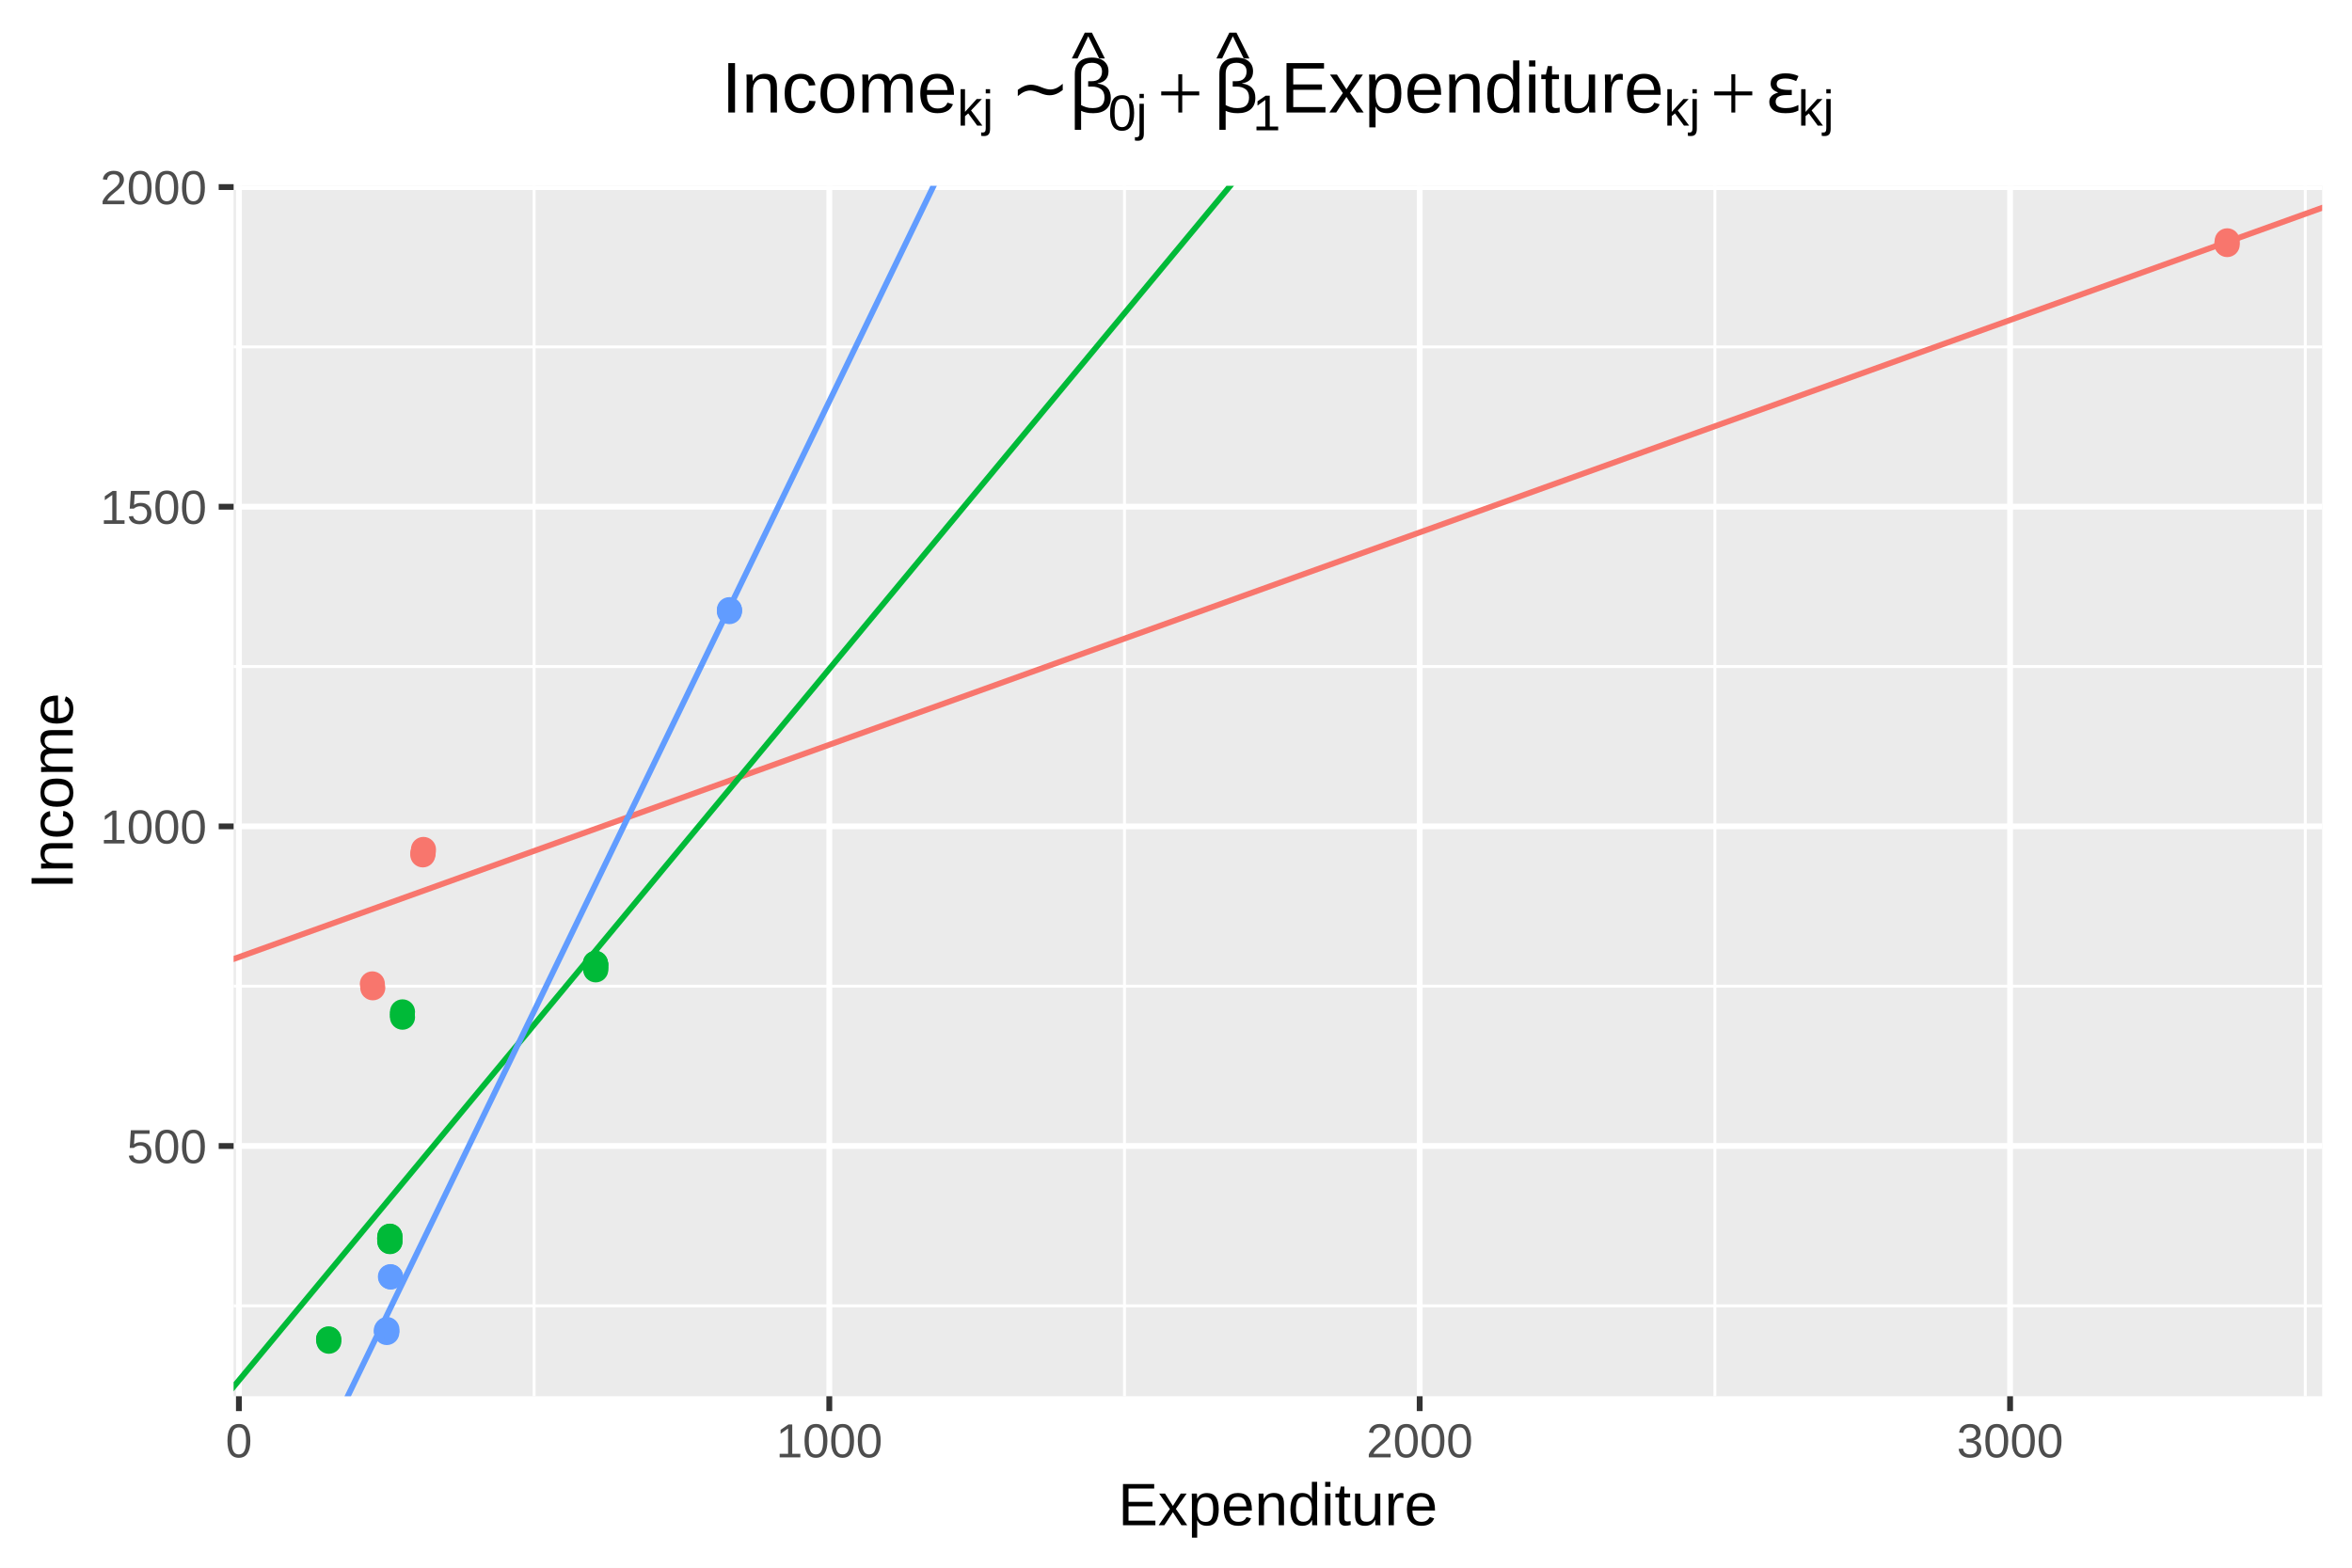
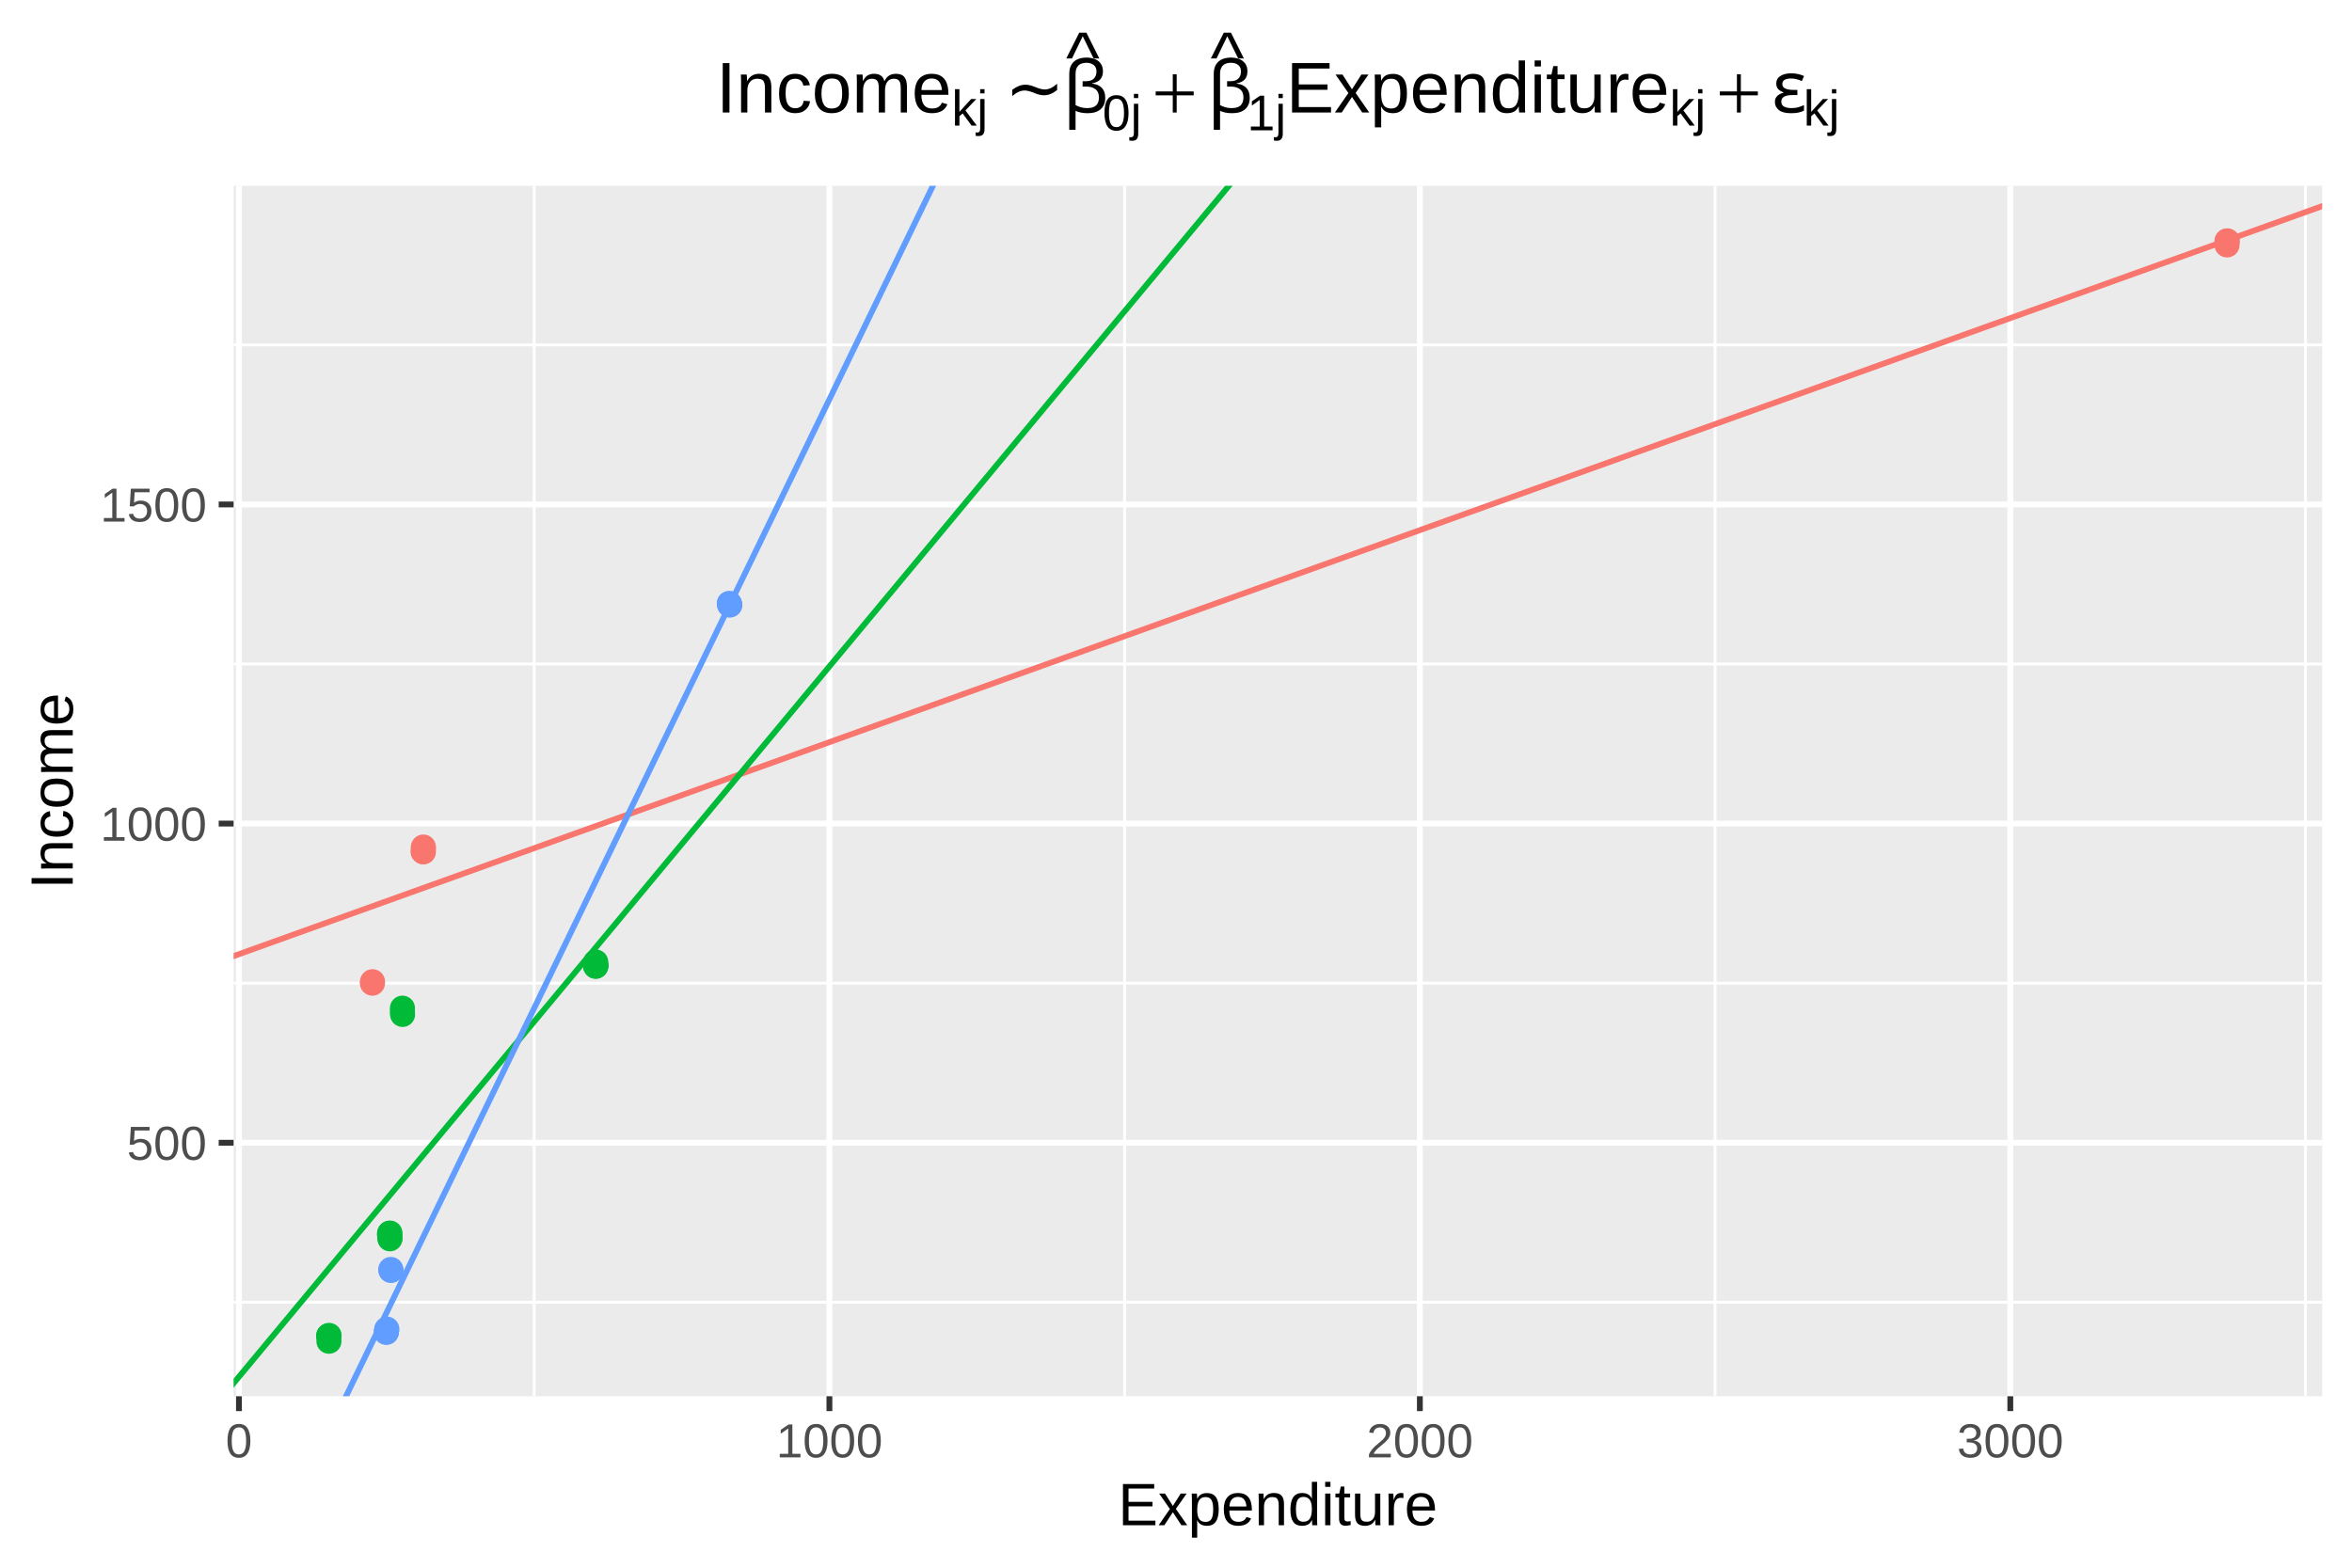
<svg xmlns="http://www.w3.org/2000/svg" width="432.00pt" height="288.00pt" viewBox="0 0 432.00 288.00">
  <g class="svglite">
    <defs>
      <style type="text/css">
    .svglite line, .svglite polyline, .svglite polygon, .svglite path, .svglite rect, .svglite circle {
      fill: none;
      stroke: #000000;
      stroke-linecap: round;
      stroke-linejoin: round;
      stroke-miterlimit: 10.00;
    }
    .svglite text {
      white-space: pre;
    }
    .svglite g.glyphgroup path {
      fill: inherit;
      stroke: none;
    }
  </style>
    </defs>
    <rect width="100%" height="100%" style="stroke: none; fill: #FFFFFF;" />
    <defs>
      <clipPath id="cpMC4wMHw0MzIuMDB8MC4wMHwyODguMDA=">
        <rect x="0.00" y="0.00" width="432.00" height="288.00" />
      </clipPath>
    </defs>
    <g clip-path="url(#cpMC4wMHw0MzIuMDB8MC4wMHwyODguMDA=)">
      <rect x="0" y="0.00" width="432.00" height="288.00" style="stroke-width: 1.07; stroke: #FFFFFF; fill: #FFFFFF;" />
    </g>
    <defs>
      <clipPath id="cpNDIuOTF8NDI2LjUyfDM0LjEzfDI1Ni41MA==">
        <rect x="42.91" y="34.13" width="383.61" height="222.37" />
      </clipPath>
    </defs>
    <g clip-path="url(#cpNDIuOTF8NDI2LjUyfDM0LjEzfDI1Ni41MA==)">
      <rect x="42.91" y="34.13" width="383.61" height="222.37" style="stroke-width: 1.07; stroke: none; fill: #EBEBEB;" />
-       <polyline points="42.91,239.89 426.52,239.89 " style="stroke-width: 0.53; stroke: #FFFFFF; stroke-linecap: butt;" />
-       <polyline points="42.91,181.17 426.52,181.17 " style="stroke-width: 0.53; stroke: #FFFFFF; stroke-linecap: butt;" />
-       <polyline points="42.91,122.45 426.52,122.45 " style="stroke-width: 0.53; stroke: #FFFFFF; stroke-linecap: butt;" />
-       <polyline points="42.91,63.73 426.52,63.73 " style="stroke-width: 0.53; stroke: #FFFFFF; stroke-linecap: butt;" />
-       <polyline points="98.10,256.50 98.10,34.13 " style="stroke-width: 0.53; stroke: #FFFFFF; stroke-linecap: butt;" />
-       <polyline points="206.54,256.50 206.54,34.13 " style="stroke-width: 0.53; stroke: #FFFFFF; stroke-linecap: butt;" />
-       <polyline points="314.98,256.50 314.98,34.13 " style="stroke-width: 0.53; stroke: #FFFFFF; stroke-linecap: butt;" />
-       <polyline points="423.42,256.50 423.42,34.13 " style="stroke-width: 0.53; stroke: #FFFFFF; stroke-linecap: butt;" />
-       <polyline points="42.91,210.53 426.52,210.53 " style="stroke-width: 1.07; stroke: #FFFFFF; stroke-linecap: butt;" />
-       <polyline points="42.91,151.81 426.52,151.81 " style="stroke-width: 1.07; stroke: #FFFFFF; stroke-linecap: butt;" />
-       <polyline points="42.91,93.09 426.52,93.09 " style="stroke-width: 1.07; stroke: #FFFFFF; stroke-linecap: butt;" />
-       <polyline points="42.91,34.37 426.52,34.37 " style="stroke-width: 1.07; stroke: #FFFFFF; stroke-linecap: butt;" />
-       <polyline points="43.88,256.50 43.88,34.13 " style="stroke-width: 1.07; stroke: #FFFFFF; stroke-linecap: butt;" />
-       <polyline points="152.32,256.50 152.32,34.13 " style="stroke-width: 1.07; stroke: #FFFFFF; stroke-linecap: butt;" />
-       <polyline points="260.76,256.50 260.76,34.13 " style="stroke-width: 1.07; stroke: #FFFFFF; stroke-linecap: butt;" />
-       <polyline points="369.20,256.50 369.20,34.13 " style="stroke-width: 1.07; stroke: #FFFFFF; stroke-linecap: butt;" />
-       <circle cx="409.08" cy="44.93" r="1.95" style="stroke-width: 0.71; stroke: #F8766D; fill: #F8766D;" />
+       <polyline points="42.91,239.24 426.52,239.24 " style="stroke-width: 0.53; stroke: #FFFFFF; stroke-linecap: butt;" />
+       <polyline points="42.91,180.62 426.52,180.62 " style="stroke-width: 0.53; stroke: #FFFFFF; stroke-linecap: butt;" />
+       <polyline points="42.91,121.99 426.52,121.99 " style="stroke-width: 0.53; stroke: #FFFFFF; stroke-linecap: butt;" />
+       <polyline points="42.91,63.36 426.52,63.36 " style="stroke-width: 0.53; stroke: #FFFFFF; stroke-linecap: butt;" />
+       <polyline points="98.11,256.50 98.11,34.13 " style="stroke-width: 0.53; stroke: #FFFFFF; stroke-linecap: butt;" />
+       <polyline points="206.56,256.50 206.56,34.13 " style="stroke-width: 0.53; stroke: #FFFFFF; stroke-linecap: butt;" />
+       <polyline points="315.01,256.50 315.01,34.13 " style="stroke-width: 0.53; stroke: #FFFFFF; stroke-linecap: butt;" />
+       <polyline points="423.46,256.50 423.46,34.13 " style="stroke-width: 0.53; stroke: #FFFFFF; stroke-linecap: butt;" />
+       <polyline points="42.91,209.93 426.52,209.93 " style="stroke-width: 1.07; stroke: #FFFFFF; stroke-linecap: butt;" />
+       <polyline points="42.91,151.30 426.52,151.30 " style="stroke-width: 1.07; stroke: #FFFFFF; stroke-linecap: butt;" />
+       <polyline points="42.91,92.67 426.52,92.67 " style="stroke-width: 1.07; stroke: #FFFFFF; stroke-linecap: butt;" />
+       <polyline points="43.89,256.50 43.89,34.13 " style="stroke-width: 1.07; stroke: #FFFFFF; stroke-linecap: butt;" />
+       <polyline points="152.34,256.50 152.34,34.13 " style="stroke-width: 1.07; stroke: #FFFFFF; stroke-linecap: butt;" />
+       <polyline points="260.79,256.50 260.79,34.13 " style="stroke-width: 1.07; stroke: #FFFFFF; stroke-linecap: butt;" />
+       <polyline points="369.24,256.50 369.24,34.13 " style="stroke-width: 1.07; stroke: #FFFFFF; stroke-linecap: butt;" />
      <circle cx="409.08" cy="44.24" r="1.95" style="stroke-width: 0.71; stroke: #F8766D; fill: #F8766D;" />
-       <circle cx="409.00" cy="44.81" r="1.95" style="stroke-width: 0.71; stroke: #F8766D; fill: #F8766D;" />
-       <circle cx="77.74" cy="156.56" r="1.95" style="stroke-width: 0.71; stroke: #F8766D; fill: #F8766D;" />
-       <circle cx="77.66" cy="157.05" r="1.95" style="stroke-width: 0.71; stroke: #F8766D; fill: #F8766D;" />
-       <circle cx="77.78" cy="156.05" r="1.95" style="stroke-width: 0.71; stroke: #F8766D; fill: #F8766D;" />
-       <circle cx="77.68" cy="156.72" r="1.95" style="stroke-width: 0.71; stroke: #F8766D; fill: #F8766D;" />
-       <circle cx="68.39" cy="180.75" r="1.95" style="stroke-width: 0.71; stroke: #F8766D; fill: #F8766D;" />
-       <circle cx="68.47" cy="181.47" r="1.95" style="stroke-width: 0.71; stroke: #F8766D; fill: #F8766D;" />
-       <circle cx="133.97" cy="112.00" r="1.95" style="stroke-width: 0.71; stroke: #619CFF; fill: #619CFF;" />
-       <circle cx="133.97" cy="112.36" r="1.95" style="stroke-width: 0.71; stroke: #619CFF; fill: #619CFF;" />
-       <circle cx="134.00" cy="112.14" r="1.95" style="stroke-width: 0.71; stroke: #619CFF; fill: #619CFF;" />
-       <circle cx="71.77" cy="234.60" r="1.95" style="stroke-width: 0.71; stroke: #619CFF; fill: #619CFF;" />
-       <circle cx="71.71" cy="234.54" r="1.95" style="stroke-width: 0.71; stroke: #619CFF; fill: #619CFF;" />
-       <circle cx="71.02" cy="244.62" r="1.95" style="stroke-width: 0.71; stroke: #619CFF; fill: #619CFF;" />
-       <circle cx="71.04" cy="244.80" r="1.95" style="stroke-width: 0.71; stroke: #619CFF; fill: #619CFF;" />
-       <circle cx="70.94" cy="244.46" r="1.95" style="stroke-width: 0.71; stroke: #619CFF; fill: #619CFF;" />
-       <circle cx="71.07" cy="244.24" r="1.95" style="stroke-width: 0.71; stroke: #619CFF; fill: #619CFF;" />
-       <circle cx="60.40" cy="246.40" r="1.95" style="stroke-width: 0.71; stroke: #00BA38; fill: #00BA38;" />
-       <circle cx="60.37" cy="245.97" r="1.95" style="stroke-width: 0.71; stroke: #00BA38; fill: #00BA38;" />
-       <circle cx="60.35" cy="246.04" r="1.95" style="stroke-width: 0.71; stroke: #00BA38; fill: #00BA38;" />
-       <circle cx="71.62" cy="227.13" r="1.95" style="stroke-width: 0.71; stroke: #00BA38; fill: #00BA38;" />
-       <circle cx="71.61" cy="227.10" r="1.95" style="stroke-width: 0.71; stroke: #00BA38; fill: #00BA38;" />
-       <circle cx="71.64" cy="228.10" r="1.95" style="stroke-width: 0.71; stroke: #00BA38; fill: #00BA38;" />
-       <circle cx="71.56" cy="227.52" r="1.95" style="stroke-width: 0.71; stroke: #00BA38; fill: #00BA38;" />
-       <circle cx="71.58" cy="228.05" r="1.95" style="stroke-width: 0.71; stroke: #00BA38; fill: #00BA38;" />
-       <circle cx="109.41" cy="177.93" r="1.95" style="stroke-width: 0.71; stroke: #00BA38; fill: #00BA38;" />
-       <circle cx="109.46" cy="177.34" r="1.95" style="stroke-width: 0.71; stroke: #00BA38; fill: #00BA38;" />
-       <circle cx="109.42" cy="178.17" r="1.95" style="stroke-width: 0.71; stroke: #00BA38; fill: #00BA38;" />
-       <circle cx="109.38" cy="176.98" r="1.95" style="stroke-width: 0.71; stroke: #00BA38; fill: #00BA38;" />
-       <circle cx="109.39" cy="177.25" r="1.95" style="stroke-width: 0.71; stroke: #00BA38; fill: #00BA38;" />
-       <circle cx="109.36" cy="176.97" r="1.95" style="stroke-width: 0.71; stroke: #00BA38; fill: #00BA38;" />
-       <circle cx="73.93" cy="185.89" r="1.95" style="stroke-width: 0.71; stroke: #00BA38; fill: #00BA38;" />
-       <circle cx="73.90" cy="186.39" r="1.95" style="stroke-width: 0.71; stroke: #00BA38; fill: #00BA38;" />
-       <circle cx="73.93" cy="186.87" r="1.95" style="stroke-width: 0.71; stroke: #00BA38; fill: #00BA38;" />
-       <line x1="-340.70" y1="314.18" x2="810.13" y2="-99.83" style="stroke-width: 1.07; stroke: #F8766D; stroke-linecap: butt;" />
-       <line x1="-143.03" y1="478.87" x2="410.46" y2="-188.24" style="stroke-width: 1.07; stroke: #00BA38; stroke-linecap: butt;" />
-       <line x1="-43.75" y1="478.87" x2="279.10" y2="-188.24" style="stroke-width: 1.07; stroke: #619CFF; stroke-linecap: butt;" />
+       <circle cx="409.05" cy="45.00" r="1.95" style="stroke-width: 0.71; stroke: #F8766D; fill: #F8766D;" />
+       <circle cx="409.04" cy="44.31" r="1.95" style="stroke-width: 0.71; stroke: #F8766D; fill: #F8766D;" />
+       <circle cx="77.72" cy="156.46" r="1.95" style="stroke-width: 0.71; stroke: #F8766D; fill: #F8766D;" />
+       <circle cx="77.76" cy="156.49" r="1.95" style="stroke-width: 0.71; stroke: #F8766D; fill: #F8766D;" />
+       <circle cx="77.77" cy="155.89" r="1.95" style="stroke-width: 0.71; stroke: #F8766D; fill: #F8766D;" />
+       <circle cx="77.76" cy="155.61" r="1.95" style="stroke-width: 0.71; stroke: #F8766D; fill: #F8766D;" />
+       <circle cx="68.42" cy="180.35" r="1.95" style="stroke-width: 0.71; stroke: #F8766D; fill: #F8766D;" />
+       <circle cx="68.40" cy="180.62" r="1.95" style="stroke-width: 0.71; stroke: #F8766D; fill: #F8766D;" />
+       <circle cx="134.02" cy="111.12" r="1.95" style="stroke-width: 0.71; stroke: #619CFF; fill: #619CFF;" />
+       <circle cx="133.95" cy="110.84" r="1.95" style="stroke-width: 0.71; stroke: #619CFF; fill: #619CFF;" />
+       <circle cx="134.05" cy="111.13" r="1.95" style="stroke-width: 0.71; stroke: #619CFF; fill: #619CFF;" />
+       <circle cx="71.80" cy="233.40" r="1.95" style="stroke-width: 0.71; stroke: #619CFF; fill: #619CFF;" />
+       <circle cx="71.78" cy="233.21" r="1.95" style="stroke-width: 0.71; stroke: #619CFF; fill: #619CFF;" />
+       <circle cx="71.05" cy="244.17" r="1.95" style="stroke-width: 0.71; stroke: #619CFF; fill: #619CFF;" />
+       <circle cx="71.00" cy="244.55" r="1.95" style="stroke-width: 0.71; stroke: #619CFF; fill: #619CFF;" />
+       <circle cx="70.96" cy="244.78" r="1.95" style="stroke-width: 0.71; stroke: #619CFF; fill: #619CFF;" />
+       <circle cx="71.00" cy="244.38" r="1.95" style="stroke-width: 0.71; stroke: #619CFF; fill: #619CFF;" />
+       <circle cx="60.44" cy="245.33" r="1.95" style="stroke-width: 0.71; stroke: #00BA38; fill: #00BA38;" />
+       <circle cx="60.42" cy="246.40" r="1.95" style="stroke-width: 0.71; stroke: #00BA38; fill: #00BA38;" />
+       <circle cx="60.35" cy="245.41" r="1.95" style="stroke-width: 0.71; stroke: #00BA38; fill: #00BA38;" />
+       <circle cx="71.62" cy="226.53" r="1.95" style="stroke-width: 0.71; stroke: #00BA38; fill: #00BA38;" />
+       <circle cx="71.55" cy="226.58" r="1.95" style="stroke-width: 0.71; stroke: #00BA38; fill: #00BA38;" />
+       <circle cx="71.55" cy="226.86" r="1.95" style="stroke-width: 0.71; stroke: #00BA38; fill: #00BA38;" />
+       <circle cx="71.62" cy="227.58" r="1.95" style="stroke-width: 0.71; stroke: #00BA38; fill: #00BA38;" />
+       <circle cx="71.63" cy="227.40" r="1.95" style="stroke-width: 0.71; stroke: #00BA38; fill: #00BA38;" />
+       <circle cx="109.39" cy="177.24" r="1.95" style="stroke-width: 0.71; stroke: #00BA38; fill: #00BA38;" />
+       <circle cx="109.42" cy="176.73" r="1.95" style="stroke-width: 0.71; stroke: #00BA38; fill: #00BA38;" />
+       <circle cx="109.43" cy="177.44" r="1.95" style="stroke-width: 0.71; stroke: #00BA38; fill: #00BA38;" />
+       <circle cx="109.42" cy="177.52" r="1.95" style="stroke-width: 0.71; stroke: #00BA38; fill: #00BA38;" />
+       <circle cx="109.45" cy="177.36" r="1.95" style="stroke-width: 0.71; stroke: #00BA38; fill: #00BA38;" />
+       <circle cx="109.40" cy="177.47" r="1.95" style="stroke-width: 0.71; stroke: #00BA38; fill: #00BA38;" />
+       <circle cx="73.92" cy="185.21" r="1.95" style="stroke-width: 0.71; stroke: #00BA38; fill: #00BA38;" />
+       <circle cx="73.92" cy="185.83" r="1.95" style="stroke-width: 0.71; stroke: #00BA38; fill: #00BA38;" />
+       <circle cx="73.94" cy="186.36" r="1.95" style="stroke-width: 0.71; stroke: #00BA38; fill: #00BA38;" />
+       <line x1="-340.70" y1="313.42" x2="810.13" y2="-99.91" style="stroke-width: 1.07; stroke: #F8766D; stroke-linecap: butt;" />
+       <line x1="-143.88" y1="478.87" x2="410.52" y2="-188.24" style="stroke-width: 1.07; stroke: #00BA38; stroke-linecap: butt;" />
+       <line x1="-44.24" y1="478.87" x2="279.15" y2="-188.24" style="stroke-width: 1.07; stroke: #619CFF; stroke-linecap: butt;" />
    </g>
    <g clip-path="url(#cpMC4wMHw0MzIuMDB8MC4wMHwyODguMDA=)">
-       <text x="37.98" y="213.68" text-anchor="end" style="font-size: 8.80px;fill: #4D4D4D; font-family: &quot;Arial&quot;;" textLength="14.67px" lengthAdjust="spacingAndGlyphs">500</text>
-       <text x="37.98" y="154.96" text-anchor="end" style="font-size: 8.80px;fill: #4D4D4D; font-family: &quot;Arial&quot;;" textLength="19.56px" lengthAdjust="spacingAndGlyphs">1000</text>
-       <text x="37.98" y="96.24" text-anchor="end" style="font-size: 8.80px;fill: #4D4D4D; font-family: &quot;Arial&quot;;" textLength="19.56px" lengthAdjust="spacingAndGlyphs">1500</text>
-       <text x="37.98" y="37.52" text-anchor="end" style="font-size: 8.80px;fill: #4D4D4D; font-family: &quot;Arial&quot;;" textLength="19.56px" lengthAdjust="spacingAndGlyphs">2000</text>
-       <polyline points="40.17,210.53 42.91,210.53 " style="stroke-width: 1.07; stroke: #333333; stroke-linecap: butt;" />
-       <polyline points="40.17,151.81 42.91,151.81 " style="stroke-width: 1.07; stroke: #333333; stroke-linecap: butt;" />
-       <polyline points="40.17,93.09 42.91,93.09 " style="stroke-width: 1.07; stroke: #333333; stroke-linecap: butt;" />
-       <polyline points="40.17,34.37 42.91,34.37 " style="stroke-width: 1.07; stroke: #333333; stroke-linecap: butt;" />
-       <polyline points="43.88,259.24 43.88,256.50 " style="stroke-width: 1.07; stroke: #333333; stroke-linecap: butt;" />
-       <polyline points="152.32,259.24 152.32,256.50 " style="stroke-width: 1.07; stroke: #333333; stroke-linecap: butt;" />
-       <polyline points="260.76,259.24 260.76,256.50 " style="stroke-width: 1.07; stroke: #333333; stroke-linecap: butt;" />
-       <polyline points="369.20,259.24 369.20,256.50 " style="stroke-width: 1.07; stroke: #333333; stroke-linecap: butt;" />
-       <text x="43.88" y="267.74" text-anchor="middle" style="font-size: 8.80px;fill: #4D4D4D; font-family: &quot;Arial&quot;;" textLength="4.89px" lengthAdjust="spacingAndGlyphs">0</text>
-       <text x="152.32" y="267.74" text-anchor="middle" style="font-size: 8.80px;fill: #4D4D4D; font-family: &quot;Arial&quot;;" textLength="19.56px" lengthAdjust="spacingAndGlyphs">1000</text>
-       <text x="260.76" y="267.74" text-anchor="middle" style="font-size: 8.80px;fill: #4D4D4D; font-family: &quot;Arial&quot;;" textLength="19.56px" lengthAdjust="spacingAndGlyphs">2000</text>
-       <text x="369.20" y="267.74" text-anchor="middle" style="font-size: 8.80px;fill: #4D4D4D; font-family: &quot;Arial&quot;;" textLength="19.56px" lengthAdjust="spacingAndGlyphs">3000</text>
+       <text x="37.98" y="213.08" text-anchor="end" style="font-size: 8.80px;fill: #4D4D4D; font-family: &quot;Arial&quot;;" textLength="14.67px" lengthAdjust="spacingAndGlyphs">500</text>
+       <text x="37.98" y="154.45" text-anchor="end" style="font-size: 8.80px;fill: #4D4D4D; font-family: &quot;Arial&quot;;" textLength="19.56px" lengthAdjust="spacingAndGlyphs">1000</text>
+       <text x="37.98" y="95.82" text-anchor="end" style="font-size: 8.80px;fill: #4D4D4D; font-family: &quot;Arial&quot;;" textLength="19.56px" lengthAdjust="spacingAndGlyphs">1500</text>
+       <polyline points="40.17,209.93 42.91,209.93 " style="stroke-width: 1.07; stroke: #333333; stroke-linecap: butt;" />
+       <polyline points="40.17,151.30 42.91,151.30 " style="stroke-width: 1.07; stroke: #333333; stroke-linecap: butt;" />
+       <polyline points="40.17,92.67 42.91,92.67 " style="stroke-width: 1.07; stroke: #333333; stroke-linecap: butt;" />
+       <polyline points="43.89,259.24 43.89,256.50 " style="stroke-width: 1.07; stroke: #333333; stroke-linecap: butt;" />
+       <polyline points="152.34,259.24 152.34,256.50 " style="stroke-width: 1.07; stroke: #333333; stroke-linecap: butt;" />
+       <polyline points="260.79,259.24 260.79,256.50 " style="stroke-width: 1.07; stroke: #333333; stroke-linecap: butt;" />
+       <polyline points="369.24,259.24 369.24,256.50 " style="stroke-width: 1.07; stroke: #333333; stroke-linecap: butt;" />
+       <text x="43.89" y="267.74" text-anchor="middle" style="font-size: 8.80px;fill: #4D4D4D; font-family: &quot;Arial&quot;;" textLength="4.89px" lengthAdjust="spacingAndGlyphs">0</text>
+       <text x="152.34" y="267.74" text-anchor="middle" style="font-size: 8.80px;fill: #4D4D4D; font-family: &quot;Arial&quot;;" textLength="19.56px" lengthAdjust="spacingAndGlyphs">1000</text>
+       <text x="260.79" y="267.74" text-anchor="middle" style="font-size: 8.80px;fill: #4D4D4D; font-family: &quot;Arial&quot;;" textLength="19.56px" lengthAdjust="spacingAndGlyphs">2000</text>
+       <text x="369.24" y="267.74" text-anchor="middle" style="font-size: 8.80px;fill: #4D4D4D; font-family: &quot;Arial&quot;;" textLength="19.56px" lengthAdjust="spacingAndGlyphs">3000</text>
      <text x="234.71" y="280.20" text-anchor="middle" style="font-size: 11.00px; font-family: &quot;Arial&quot;;" textLength="58.75px" lengthAdjust="spacingAndGlyphs">Expenditure</text>
      <text transform="translate(13.36,145.32) rotate(-90)" text-anchor="middle" style="font-size: 11.00px; font-family: &quot;Arial&quot;;" textLength="36.09px" lengthAdjust="spacingAndGlyphs">Income</text>
-       <text x="132.55" y="20.67" style="font-size: 13.20px; font-family: &quot;Arial&quot;;" textLength="3.66px" lengthAdjust="spacingAndGlyphs">I</text>
-       <text x="136.22" y="20.67" style="font-size: 13.20px; font-family: &quot;Arial&quot;;" textLength="7.33px" lengthAdjust="spacingAndGlyphs">n</text>
-       <text x="143.55" y="20.67" style="font-size: 13.20px; font-family: &quot;Arial&quot;;" textLength="6.59px" lengthAdjust="spacingAndGlyphs">c</text>
-       <text x="150.15" y="20.67" style="font-size: 13.20px; font-family: &quot;Arial&quot;;" textLength="7.33px" lengthAdjust="spacingAndGlyphs">o</text>
-       <text x="157.49" y="20.67" style="font-size: 13.20px; font-family: &quot;Arial&quot;;" textLength="10.98px" lengthAdjust="spacingAndGlyphs">m</text>
-       <text x="168.47" y="20.67" style="font-size: 13.20px; font-family: &quot;Arial&quot;;" textLength="7.33px" lengthAdjust="spacingAndGlyphs">e</text>
-       <text x="175.81" y="23.07" style="font-size: 9.24px; font-family: &quot;Arial&quot;;" textLength="4.62px" lengthAdjust="spacingAndGlyphs">k</text>
-       <text x="180.43" y="23.07" style="font-size: 9.24px; font-family: &quot;Arial&quot;;" textLength="2.05px" lengthAdjust="spacingAndGlyphs">j</text>
-       <text x="185.54" y="20.67" style="font-size: 13.20px; font-family: &quot;Arial&quot;;" textLength="7.25px" lengthAdjust="spacingAndGlyphs">∼</text>
-       <text x="196.29" y="20.67" style="font-size: 13.20px; font-family: &quot;Symbol&quot;;" textLength="7.23px" lengthAdjust="spacingAndGlyphs">β</text>
-       <text x="196.81" y="15.08" style="font-size: 13.20px; font-family: &quot;Arial&quot;;" textLength="6.19px" lengthAdjust="spacingAndGlyphs">^</text>
-       <text x="203.53" y="23.94" style="font-size: 9.24px; font-family: &quot;Arial&quot;;" textLength="5.14px" lengthAdjust="spacingAndGlyphs">0</text>
-       <text x="208.67" y="23.94" style="font-size: 9.24px; font-family: &quot;Arial&quot;;" textLength="2.05px" lengthAdjust="spacingAndGlyphs">j</text>
-       <text x="213.16" y="20.67" style="font-size: 13.20px; font-family: &quot;Symbol&quot;;" textLength="7.23px" lengthAdjust="spacingAndGlyphs">+</text>
-       <text x="222.84" y="20.67" style="font-size: 13.20px; font-family: &quot;Symbol&quot;;" textLength="7.23px" lengthAdjust="spacingAndGlyphs">β</text>
-       <text x="223.36" y="15.08" style="font-size: 13.20px; font-family: &quot;Arial&quot;;" textLength="6.19px" lengthAdjust="spacingAndGlyphs">^</text>
-       <text x="230.08" y="23.94" style="font-size: 9.24px; font-family: &quot;Arial&quot;;" textLength="5.14px" lengthAdjust="spacingAndGlyphs">1</text>
-       <text x="235.22" y="20.67" style="font-size: 13.20px; font-family: &quot;Arial&quot;;" textLength="8.80px" lengthAdjust="spacingAndGlyphs">E</text>
-       <text x="244.02" y="20.67" style="font-size: 13.20px; font-family: &quot;Arial&quot;;" textLength="6.59px" lengthAdjust="spacingAndGlyphs">x</text>
-       <text x="250.61" y="20.67" style="font-size: 13.20px; font-family: &quot;Arial&quot;;" textLength="7.33px" lengthAdjust="spacingAndGlyphs">p</text>
-       <text x="257.95" y="20.67" style="font-size: 13.20px; font-family: &quot;Arial&quot;;" textLength="7.33px" lengthAdjust="spacingAndGlyphs">e</text>
-       <text x="265.28" y="20.67" style="font-size: 13.20px; font-family: &quot;Arial&quot;;" textLength="7.33px" lengthAdjust="spacingAndGlyphs">n</text>
-       <text x="272.62" y="20.67" style="font-size: 13.20px; font-family: &quot;Arial&quot;;" textLength="7.33px" lengthAdjust="spacingAndGlyphs">d</text>
-       <text x="279.96" y="20.67" style="font-size: 13.20px; font-family: &quot;Arial&quot;;" textLength="2.94px" lengthAdjust="spacingAndGlyphs">i</text>
-       <text x="282.89" y="20.67" style="font-size: 13.20px; font-family: &quot;Arial&quot;;" textLength="3.66px" lengthAdjust="spacingAndGlyphs">t</text>
-       <text x="286.55" y="20.67" style="font-size: 13.20px; font-family: &quot;Arial&quot;;" textLength="7.33px" lengthAdjust="spacingAndGlyphs">u</text>
-       <text x="293.89" y="20.67" style="font-size: 13.20px; font-family: &quot;Arial&quot;;" textLength="4.39px" lengthAdjust="spacingAndGlyphs">r</text>
-       <text x="298.28" y="20.67" style="font-size: 13.20px; font-family: &quot;Arial&quot;;" textLength="7.33px" lengthAdjust="spacingAndGlyphs">e</text>
-       <text x="305.62" y="23.07" style="font-size: 9.24px; font-family: &quot;Arial&quot;;" textLength="4.62px" lengthAdjust="spacingAndGlyphs">k</text>
-       <text x="310.24" y="23.07" style="font-size: 9.24px; font-family: &quot;Arial&quot;;" textLength="2.05px" lengthAdjust="spacingAndGlyphs">j</text>
-       <text x="314.74" y="20.67" style="font-size: 13.20px; font-family: &quot;Symbol&quot;;" textLength="7.23px" lengthAdjust="spacingAndGlyphs">+</text>
-       <text x="324.41" y="20.67" style="font-size: 13.20px; font-family: &quot;Symbol&quot;;" textLength="5.78px" lengthAdjust="spacingAndGlyphs">ε</text>
-       <text x="330.20" y="23.07" style="font-size: 9.24px; font-family: &quot;Arial&quot;;" textLength="4.62px" lengthAdjust="spacingAndGlyphs">k</text>
-       <text x="334.82" y="23.07" style="font-size: 9.24px; font-family: &quot;Arial&quot;;" textLength="2.05px" lengthAdjust="spacingAndGlyphs">j</text>
+       <text x="131.53" y="20.67" style="font-size: 13.20px; font-family: &quot;Arial&quot;;" textLength="3.66px" lengthAdjust="spacingAndGlyphs">I</text>
+       <text x="135.19" y="20.67" style="font-size: 13.20px; font-family: &quot;Arial&quot;;" textLength="7.33px" lengthAdjust="spacingAndGlyphs">n</text>
+       <text x="142.53" y="20.67" style="font-size: 13.20px; font-family: &quot;Arial&quot;;" textLength="6.59px" lengthAdjust="spacingAndGlyphs">c</text>
+       <text x="149.12" y="20.67" style="font-size: 13.20px; font-family: &quot;Arial&quot;;" textLength="7.33px" lengthAdjust="spacingAndGlyphs">o</text>
+       <text x="156.46" y="20.67" style="font-size: 13.20px; font-family: &quot;Arial&quot;;" textLength="10.98px" lengthAdjust="spacingAndGlyphs">m</text>
+       <text x="167.45" y="20.67" style="font-size: 13.20px; font-family: &quot;Arial&quot;;" textLength="7.33px" lengthAdjust="spacingAndGlyphs">e</text>
+       <text x="174.78" y="23.07" style="font-size: 9.24px; font-family: &quot;Arial&quot;;" textLength="4.62px" lengthAdjust="spacingAndGlyphs">k</text>
+       <text x="179.41" y="23.07" style="font-size: 9.24px; font-family: &quot;Arial&quot;;" textLength="2.05px" lengthAdjust="spacingAndGlyphs">j</text>
+       <text x="184.51" y="20.67" style="font-size: 13.20px; font-family: &quot;Arial&quot;;" textLength="7.25px" lengthAdjust="spacingAndGlyphs">∼</text>
+       <text x="195.27" y="20.67" style="font-size: 13.20px; font-family: &quot;Symbol&quot;;" textLength="7.23px" lengthAdjust="spacingAndGlyphs">β</text>
+       <text x="195.79" y="15.08" style="font-size: 13.20px; font-family: &quot;Arial&quot;;" textLength="6.19px" lengthAdjust="spacingAndGlyphs">^</text>
+       <text x="202.50" y="23.94" style="font-size: 9.24px; font-family: &quot;Arial&quot;;" textLength="5.14px" lengthAdjust="spacingAndGlyphs">0</text>
+       <text x="207.64" y="23.94" style="font-size: 9.24px; font-family: &quot;Arial&quot;;" textLength="2.05px" lengthAdjust="spacingAndGlyphs">j</text>
+       <text x="212.14" y="20.67" style="font-size: 13.20px; font-family: &quot;Symbol&quot;;" textLength="7.23px" lengthAdjust="spacingAndGlyphs">+</text>
+       <text x="221.81" y="20.67" style="font-size: 13.20px; font-family: &quot;Symbol&quot;;" textLength="7.23px" lengthAdjust="spacingAndGlyphs">β</text>
+       <text x="222.34" y="15.08" style="font-size: 13.20px; font-family: &quot;Arial&quot;;" textLength="6.19px" lengthAdjust="spacingAndGlyphs">^</text>
+       <text x="229.05" y="23.94" style="font-size: 9.24px; font-family: &quot;Arial&quot;;" textLength="5.14px" lengthAdjust="spacingAndGlyphs">1</text>
+       <text x="234.19" y="23.94" style="font-size: 9.24px; font-family: &quot;Arial&quot;;" textLength="2.05px" lengthAdjust="spacingAndGlyphs">j</text>
+       <text x="236.24" y="20.67" style="font-size: 13.20px; font-family: &quot;Arial&quot;;" textLength="8.80px" lengthAdjust="spacingAndGlyphs">E</text>
+       <text x="245.04" y="20.67" style="font-size: 13.20px; font-family: &quot;Arial&quot;;" textLength="6.59px" lengthAdjust="spacingAndGlyphs">x</text>
+       <text x="251.64" y="20.67" style="font-size: 13.20px; font-family: &quot;Arial&quot;;" textLength="7.33px" lengthAdjust="spacingAndGlyphs">p</text>
+       <text x="258.97" y="20.67" style="font-size: 13.20px; font-family: &quot;Arial&quot;;" textLength="7.33px" lengthAdjust="spacingAndGlyphs">e</text>
+       <text x="266.31" y="20.67" style="font-size: 13.20px; font-family: &quot;Arial&quot;;" textLength="7.33px" lengthAdjust="spacingAndGlyphs">n</text>
+       <text x="273.65" y="20.67" style="font-size: 13.20px; font-family: &quot;Arial&quot;;" textLength="7.33px" lengthAdjust="spacingAndGlyphs">d</text>
+       <text x="280.98" y="20.67" style="font-size: 13.20px; font-family: &quot;Arial&quot;;" textLength="2.94px" lengthAdjust="spacingAndGlyphs">i</text>
+       <text x="283.91" y="20.67" style="font-size: 13.20px; font-family: &quot;Arial&quot;;" textLength="3.66px" lengthAdjust="spacingAndGlyphs">t</text>
+       <text x="287.58" y="20.67" style="font-size: 13.20px; font-family: &quot;Arial&quot;;" textLength="7.33px" lengthAdjust="spacingAndGlyphs">u</text>
+       <text x="294.92" y="20.67" style="font-size: 13.20px; font-family: &quot;Arial&quot;;" textLength="4.39px" lengthAdjust="spacingAndGlyphs">r</text>
+       <text x="299.31" y="20.67" style="font-size: 13.20px; font-family: &quot;Arial&quot;;" textLength="7.33px" lengthAdjust="spacingAndGlyphs">e</text>
+       <text x="306.65" y="23.07" style="font-size: 9.24px; font-family: &quot;Arial&quot;;" textLength="4.62px" lengthAdjust="spacingAndGlyphs">k</text>
+       <text x="311.27" y="23.07" style="font-size: 9.24px; font-family: &quot;Arial&quot;;" textLength="2.05px" lengthAdjust="spacingAndGlyphs">j</text>
+       <text x="315.76" y="20.67" style="font-size: 13.20px; font-family: &quot;Symbol&quot;;" textLength="7.23px" lengthAdjust="spacingAndGlyphs">+</text>
+       <text x="325.44" y="20.67" style="font-size: 13.20px; font-family: &quot;Symbol&quot;;" textLength="5.78px" lengthAdjust="spacingAndGlyphs">ε</text>
+       <text x="331.23" y="23.07" style="font-size: 9.24px; font-family: &quot;Arial&quot;;" textLength="4.62px" lengthAdjust="spacingAndGlyphs">k</text>
+       <text x="335.85" y="23.07" style="font-size: 9.24px; font-family: &quot;Arial&quot;;" textLength="2.05px" lengthAdjust="spacingAndGlyphs">j</text>
    </g>
  </g>
</svg>
